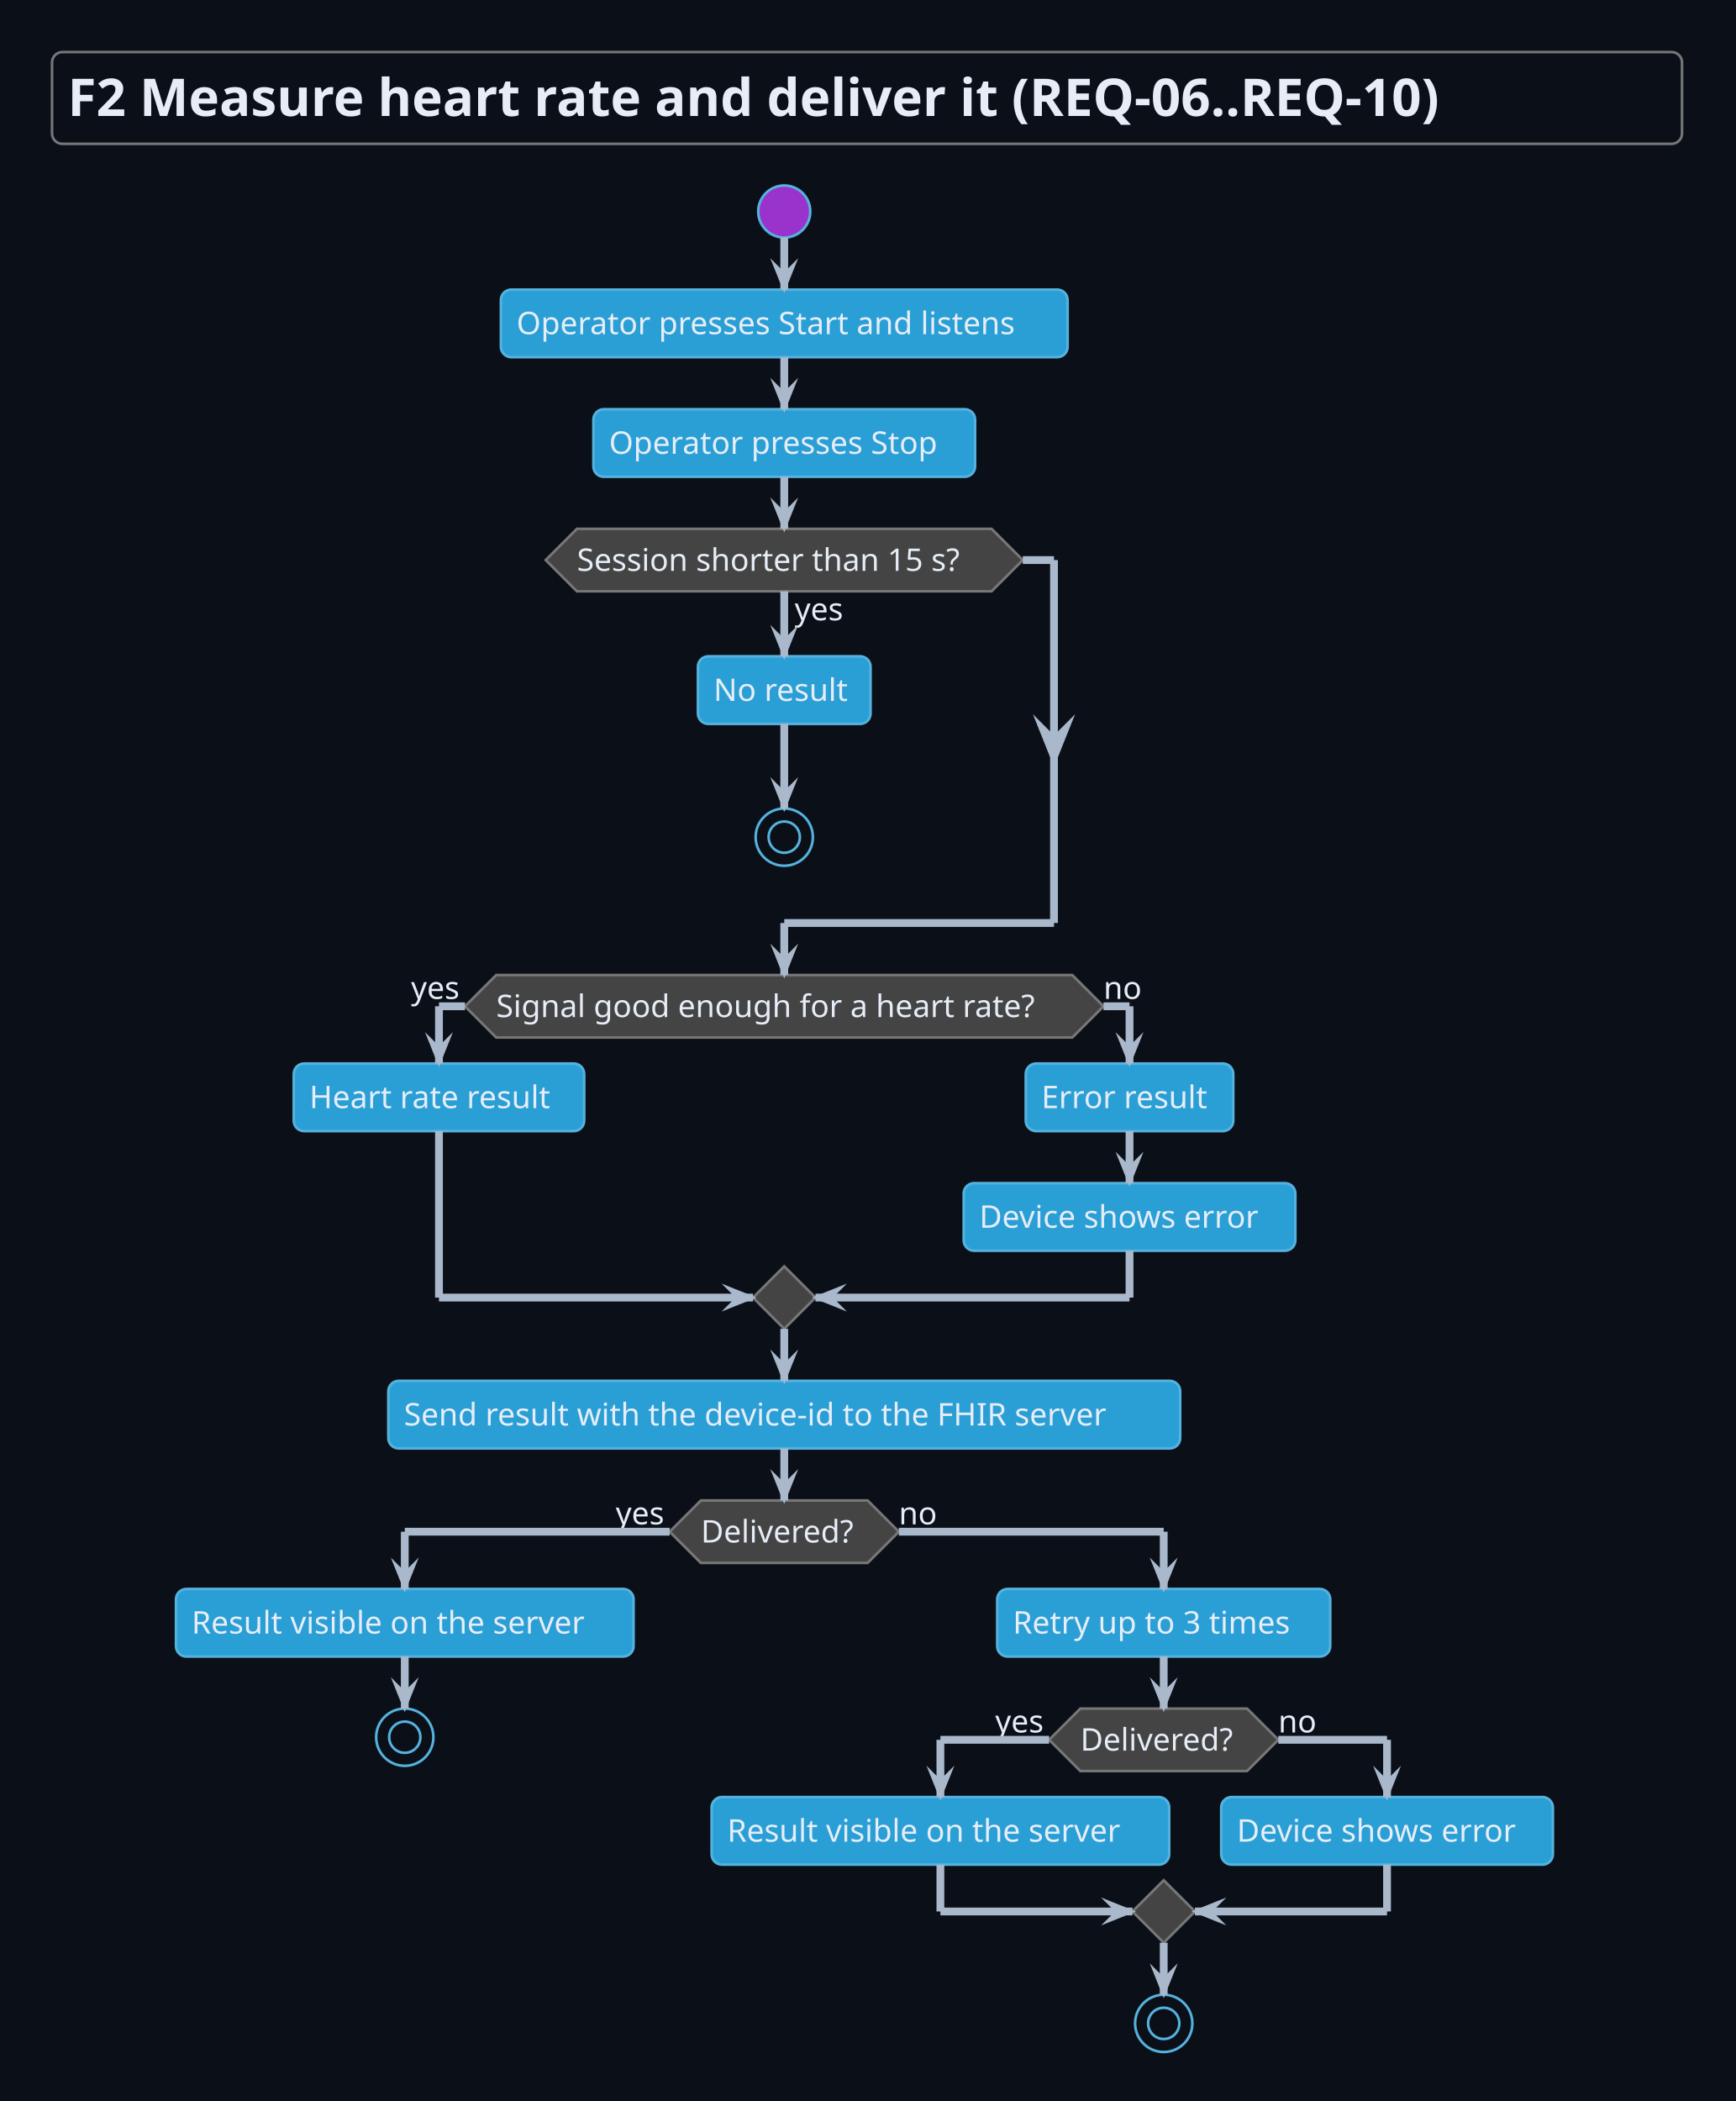
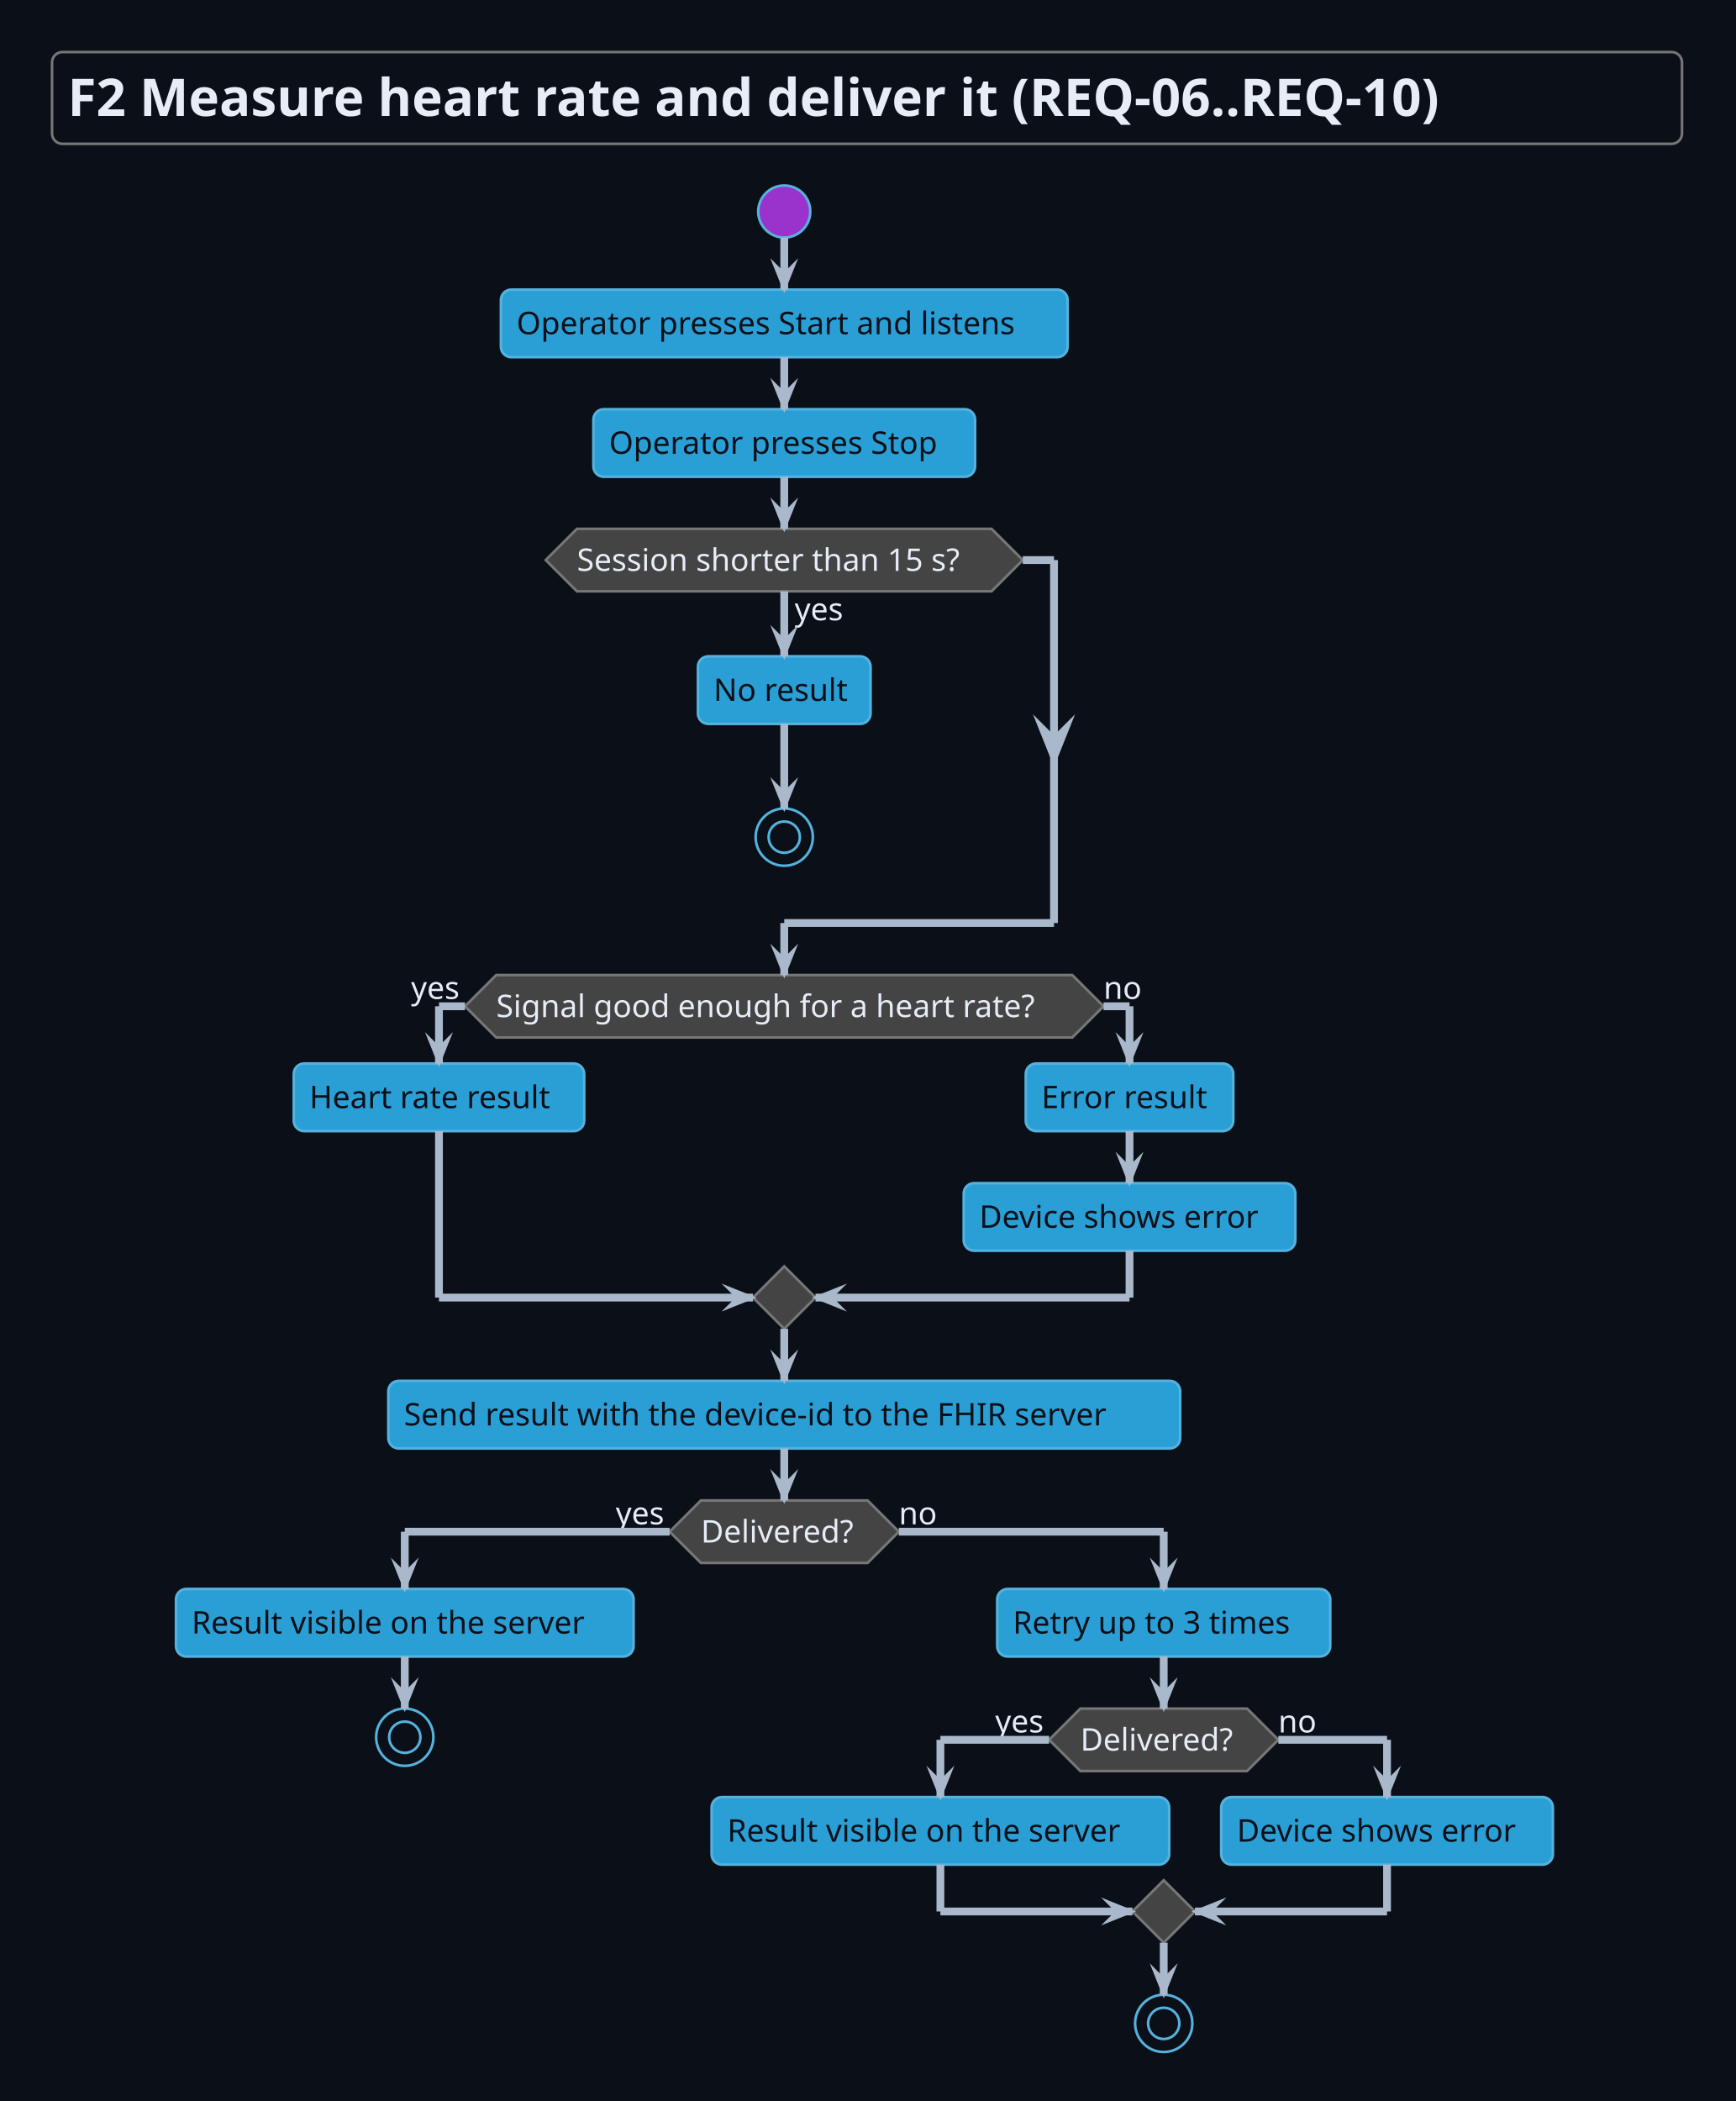
<svg xmlns="http://www.w3.org/2000/svg" version="1.1" data-diagram-type="ACTIVITY" style="width:695px;height:841px;background:#0B1018;" width="695.833px" height="841.667px" viewBox="0 0 695 841" zoomAndPan="magnify" preserveAspectRatio="none" contentStyleType="text/css">
  <defs />
  <g font-family="sans-serif" lengthAdjust="spacing">
    <rect x="0" y="0" width="695.833" height="841.667" fill="#0B1018" style="stroke:none;" />
-     <g class="title" data-source-line="7">
+     <g class="title" data-source-line="11">
      <rect x="20.833" y="20.833" width="652.555" height="36.751" fill="none" style="stroke:#777;stroke-width:1.042;" rx="4.167" ry="4.167" />
      <text x="27.083" y="46.421" fill="#E6EDF7" font-size="20.833" textLength="640.055" font-weight="700">F2 Measure heart rate and deliver it (REQ-06..REQ-10)</text>
    </g>
    <ellipse cx="313.97" cy="84.668" rx="10.417" ry="10.417" fill="#93C" style="stroke:#55B2DE;stroke-width:1.042;" />
    <rect x="200.534" y="115.918" width="226.874" height="27.051" fill="#2A9FD6" style="stroke:#55B2DE;stroke-width:1.042;" rx="4.167" ry="4.167" />
-     <text x="206.784" y="133.771" fill="#E6EDF7" font-size="12.5" textLength="214.374">Operator presses Start and listens</text>
+     <text x="206.784" y="133.771" fill="#0B1018" font-size="12.5" textLength="214.374">Operator presses Start and listens</text>
    <rect x="237.567" y="163.802" width="152.808" height="27.051" fill="#2A9FD6" style="stroke:#55B2DE;stroke-width:1.042;" rx="4.167" ry="4.167" />
-     <text x="243.817" y="181.655" fill="#E6EDF7" font-size="12.5" textLength="140.308">Operator presses Stop</text>
+     <text x="243.817" y="181.655" fill="#0B1018" font-size="12.5" textLength="140.308">Operator presses Stop</text>
    <rect x="279.415" y="262.712" width="69.11" height="27.051" fill="#2A9FD6" style="stroke:#55B2DE;stroke-width:1.042;" rx="4.167" ry="4.167" />
-     <text x="285.665" y="280.564" fill="#E6EDF7" font-size="12.5" textLength="56.61">No result</text>
+     <text x="285.665" y="280.564" fill="#0B1018" font-size="12.5" textLength="56.61">No result</text>
    <ellipse cx="313.97" cy="335.091" rx="11.458" ry="11.458" fill="none" style="stroke:#55B2DE;stroke-width:1.042;" />
    <ellipse cx="313.97" cy="335.091" rx="6.25" ry="6.25" fill="none" style="stroke:#55B2DE;stroke-width:1.042;" />
    <polygon points="230.972,211.686,396.969,211.686,409.469,224.186,396.969,236.686,230.972,236.686,218.472,224.186,230.972,211.686" fill="#444" style="stroke:#777;stroke-width:1.042;stroke-linejoin:miter;stroke-miterlimit:10;" />
    <text x="318.137" y="248.289" fill="#E6EDF7" font-size="12.5" textLength="21.6">yes</text>
    <text x="230.972" y="228.514" fill="#E6EDF7" font-size="12.5" textLength="165.997">Session shorter than 15 s?</text>
    <polygon points="198.657,390.299,429.284,390.299,441.784,402.799,429.284,415.299,198.657,415.299,186.157,402.799,198.657,390.299" fill="#444" style="stroke:#777;stroke-width:1.042;stroke-linejoin:miter;stroke-miterlimit:10;" />
    <text x="198.657" y="407.127" fill="#E6EDF7" font-size="12.5" textLength="230.627">Signal good enough for a heart rate?</text>
    <text x="164.556" y="399.851" fill="#E6EDF7" font-size="12.5" textLength="21.6">yes</text>
    <text x="441.784" y="399.851" fill="#E6EDF7" font-size="12.5" textLength="15.57">no</text>
    <rect x="117.607" y="425.716" width="116.266" height="27.051" fill="#2A9FD6" style="stroke:#55B2DE;stroke-width:1.042;" rx="4.167" ry="4.167" />
-     <text x="123.857" y="443.569" fill="#E6EDF7" font-size="12.5" textLength="103.766">Heart rate result</text>
+     <text x="123.857" y="443.569" fill="#0B1018" font-size="12.5" textLength="103.766">Heart rate result</text>
    <rect x="410.663" y="425.716" width="83.075" height="27.051" fill="#2A9FD6" style="stroke:#55B2DE;stroke-width:1.042;" rx="4.167" ry="4.167" />
-     <text x="416.913" y="443.569" fill="#E6EDF7" font-size="12.5" textLength="70.575">Error result</text>
+     <text x="416.913" y="443.569" fill="#0B1018" font-size="12.5" textLength="70.575">Error result</text>
    <rect x="385.816" y="473.6" width="132.77" height="27.051" fill="#2A9FD6" style="stroke:#55B2DE;stroke-width:1.042;" rx="4.167" ry="4.167" />
-     <text x="392.066" y="491.453" fill="#E6EDF7" font-size="12.5" textLength="120.27">Device shows error</text>
+     <text x="392.066" y="491.453" fill="#0B1018" font-size="12.5" textLength="120.27">Device shows error</text>
    <polygon points="313.97,506.901,326.47,519.401,313.97,531.901,301.47,519.401,313.97,506.901" fill="#444" style="stroke:#777;stroke-width:1.042;stroke-linejoin:miter;stroke-miterlimit:10;" />
    <rect x="155.465" y="552.734" width="317.01" height="27.051" fill="#2A9FD6" style="stroke:#55B2DE;stroke-width:1.042;" rx="4.167" ry="4.167" />
-     <text x="161.715" y="570.587" fill="#E6EDF7" font-size="12.5" textLength="304.51">Send result with the device-id to the FHIR server</text>
+     <text x="161.715" y="570.587" fill="#0B1018" font-size="12.5" textLength="304.51">Send result with the device-id to the FHIR server</text>
    <polygon points="280.596,600.618,347.344,600.618,359.844,613.118,347.344,625.618,280.596,625.618,268.096,613.118,280.596,600.618" fill="#444" style="stroke:#777;stroke-width:1.042;stroke-linejoin:miter;stroke-miterlimit:10;" />
    <text x="280.596" y="617.446" fill="#E6EDF7" font-size="12.5" textLength="66.748">Delivered?</text>
    <text x="246.496" y="610.17" fill="#E6EDF7" font-size="12.5" textLength="21.6">yes</text>
    <text x="359.844" y="610.17" fill="#E6EDF7" font-size="12.5" textLength="15.57">no</text>
    <rect x="70.458" y="636.035" width="183.185" height="27.051" fill="#2A9FD6" style="stroke:#55B2DE;stroke-width:1.042;" rx="4.167" ry="4.167" />
-     <text x="76.708" y="653.888" fill="#E6EDF7" font-size="12.5" textLength="170.685">Result visible on the server</text>
+     <text x="76.708" y="653.888" fill="#0B1018" font-size="12.5" textLength="170.685">Result visible on the server</text>
    <ellipse cx="162.05" cy="695.378" rx="11.458" ry="11.458" fill="none" style="stroke:#55B2DE;stroke-width:1.042;" />
    <ellipse cx="162.05" cy="695.378" rx="6.25" ry="6.25" fill="none" style="stroke:#55B2DE;stroke-width:1.042;" />
    <rect x="399.231" y="636.035" width="133.319" height="27.051" fill="#2A9FD6" style="stroke:#55B2DE;stroke-width:1.042;" rx="4.167" ry="4.167" />
-     <text x="405.481" y="653.888" fill="#E6EDF7" font-size="12.5" textLength="120.819">Retry up to 3 times</text>
+     <text x="405.481" y="653.888" fill="#0B1018" font-size="12.5" textLength="120.819">Retry up to 3 times</text>
    <polygon points="432.516,683.919,499.265,683.919,511.765,696.419,499.265,708.919,432.516,708.919,420.016,696.419,432.516,683.919" fill="#444" style="stroke:#777;stroke-width:1.042;stroke-linejoin:miter;stroke-miterlimit:10;" />
    <text x="432.516" y="700.747" fill="#E6EDF7" font-size="12.5" textLength="66.748">Delivered?</text>
    <text x="398.416" y="693.471" fill="#E6EDF7" font-size="12.5" textLength="21.6">yes</text>
    <text x="511.765" y="693.471" fill="#E6EDF7" font-size="12.5" textLength="15.57">no</text>
    <rect x="284.893" y="719.336" width="183.185" height="27.051" fill="#2A9FD6" style="stroke:#55B2DE;stroke-width:1.042;" rx="4.167" ry="4.167" />
-     <text x="291.143" y="737.189" fill="#E6EDF7" font-size="12.5" textLength="170.685">Result visible on the server</text>
+     <text x="291.143" y="737.189" fill="#0B1018" font-size="12.5" textLength="170.685">Result visible on the server</text>
    <rect x="488.911" y="719.336" width="132.77" height="27.051" fill="#2A9FD6" style="stroke:#55B2DE;stroke-width:1.042;" rx="4.167" ry="4.167" />
-     <text x="495.161" y="737.189" fill="#E6EDF7" font-size="12.5" textLength="120.27">Device shows error</text>
+     <text x="495.161" y="737.189" fill="#0B1018" font-size="12.5" textLength="120.27">Device shows error</text>
    <polygon points="465.891,752.637,478.391,765.137,465.891,777.637,453.391,765.137,465.891,752.637" fill="#444" style="stroke:#777;stroke-width:1.042;stroke-linejoin:miter;stroke-miterlimit:10;" />
    <ellipse cx="465.891" cy="809.928" rx="11.458" ry="11.458" fill="none" style="stroke:#55B2DE;stroke-width:1.042;" />
    <ellipse cx="465.891" cy="809.928" rx="6.25" ry="6.25" fill="none" style="stroke:#55B2DE;stroke-width:1.042;" />
    <line x1="313.97" y1="95.085" x2="313.97" y2="115.918" style="stroke:#A9B8CA;stroke-width:3.125;" />
    <polygon points="309.804,105.501,313.97,115.918,318.137,105.501,313.97,109.668" fill="#A9B8CA" style="stroke:#A9B8CA;stroke-width:1.042;stroke-linejoin:miter;stroke-miterlimit:10;" />
    <line x1="313.97" y1="142.969" x2="313.97" y2="163.802" style="stroke:#A9B8CA;stroke-width:3.125;" />
    <polygon points="309.804,153.385,313.97,163.802,318.137,153.385,313.97,157.552" fill="#A9B8CA" style="stroke:#A9B8CA;stroke-width:1.042;stroke-linejoin:miter;stroke-miterlimit:10;" />
    <line x1="313.97" y1="289.762" x2="313.97" y2="323.633" style="stroke:#A9B8CA;stroke-width:3.125;" />
    <polygon points="309.804,313.216,313.97,323.633,318.137,313.216,313.97,317.383" fill="#A9B8CA" style="stroke:#A9B8CA;stroke-width:1.042;stroke-linejoin:miter;stroke-miterlimit:10;" />
    <line x1="313.97" y1="236.686" x2="313.97" y2="262.712" style="stroke:#A9B8CA;stroke-width:3.125;" />
    <polygon points="309.804,252.295,313.97,262.712,318.137,252.295,313.97,256.462" fill="#A9B8CA" style="stroke:#A9B8CA;stroke-width:1.042;stroke-linejoin:miter;stroke-miterlimit:10;" />
    <line x1="409.469" y1="224.186" x2="421.969" y2="224.186" style="stroke:#A9B8CA;stroke-width:3.125;" />
    <polygon points="417.802,292.383,421.969,302.799,426.136,292.383,421.969,296.549" fill="#A9B8CA" style="stroke:#A9B8CA;stroke-width:3.125;stroke-linejoin:miter;stroke-miterlimit:10;" />
    <line x1="421.969" y1="224.186" x2="421.969" y2="369.466" style="stroke:#A9B8CA;stroke-width:3.125;" />
    <line x1="421.969" y1="369.466" x2="313.97" y2="369.466" style="stroke:#A9B8CA;stroke-width:3.125;" />
    <line x1="313.97" y1="369.466" x2="313.97" y2="390.299" style="stroke:#A9B8CA;stroke-width:3.125;" />
    <polygon points="309.804,379.883,313.97,390.299,318.137,379.883,313.97,384.049" fill="#A9B8CA" style="stroke:#A9B8CA;stroke-width:1.042;stroke-linejoin:miter;stroke-miterlimit:10;" />
    <line x1="313.97" y1="190.853" x2="313.97" y2="211.686" style="stroke:#A9B8CA;stroke-width:3.125;" />
    <polygon points="309.804,201.27,313.97,211.686,318.137,201.27,313.97,205.436" fill="#A9B8CA" style="stroke:#A9B8CA;stroke-width:1.042;stroke-linejoin:miter;stroke-miterlimit:10;" />
    <line x1="452.201" y1="452.767" x2="452.201" y2="473.6" style="stroke:#A9B8CA;stroke-width:3.125;" />
    <polygon points="448.034,463.184,452.201,473.6,456.367,463.184,452.201,467.35" fill="#A9B8CA" style="stroke:#A9B8CA;stroke-width:1.042;stroke-linejoin:miter;stroke-miterlimit:10;" />
    <line x1="186.157" y1="402.799" x2="175.74" y2="402.799" style="stroke:#A9B8CA;stroke-width:3.125;" />
    <line x1="175.74" y1="402.799" x2="175.74" y2="425.716" style="stroke:#A9B8CA;stroke-width:3.125;" />
    <polygon points="171.573,415.299,175.74,425.716,179.907,415.299,175.74,419.466" fill="#A9B8CA" style="stroke:#A9B8CA;stroke-width:1.042;stroke-linejoin:miter;stroke-miterlimit:10;" />
    <line x1="441.784" y1="402.799" x2="452.201" y2="402.799" style="stroke:#A9B8CA;stroke-width:3.125;" />
    <line x1="452.201" y1="402.799" x2="452.201" y2="425.716" style="stroke:#A9B8CA;stroke-width:3.125;" />
    <polygon points="448.034,415.299,452.201,425.716,456.367,415.299,452.201,419.466" fill="#A9B8CA" style="stroke:#A9B8CA;stroke-width:1.042;stroke-linejoin:miter;stroke-miterlimit:10;" />
    <line x1="175.74" y1="452.767" x2="175.74" y2="519.401" style="stroke:#A9B8CA;stroke-width:3.125;" />
    <line x1="175.74" y1="519.401" x2="301.47" y2="519.401" style="stroke:#A9B8CA;stroke-width:3.125;" />
    <polygon points="291.054,515.234,301.47,519.401,291.054,523.568,295.22,519.401" fill="#A9B8CA" style="stroke:#A9B8CA;stroke-width:1.042;stroke-linejoin:miter;stroke-miterlimit:10;" />
    <line x1="452.201" y1="500.651" x2="452.201" y2="519.401" style="stroke:#A9B8CA;stroke-width:3.125;" />
    <line x1="452.201" y1="519.401" x2="326.47" y2="519.401" style="stroke:#A9B8CA;stroke-width:3.125;" />
    <polygon points="336.887,515.234,326.47,519.401,336.887,523.568,332.72,519.401" fill="#A9B8CA" style="stroke:#A9B8CA;stroke-width:1.042;stroke-linejoin:miter;stroke-miterlimit:10;" />
    <line x1="313.97" y1="531.901" x2="313.97" y2="552.734" style="stroke:#A9B8CA;stroke-width:3.125;" />
    <polygon points="309.804,542.318,313.97,552.734,318.137,542.318,313.97,546.484" fill="#A9B8CA" style="stroke:#A9B8CA;stroke-width:1.042;stroke-linejoin:miter;stroke-miterlimit:10;" />
    <line x1="162.05" y1="663.086" x2="162.05" y2="683.919" style="stroke:#A9B8CA;stroke-width:3.125;" />
    <polygon points="157.884,673.503,162.05,683.919,166.217,673.503,162.05,677.669" fill="#A9B8CA" style="stroke:#A9B8CA;stroke-width:1.042;stroke-linejoin:miter;stroke-miterlimit:10;" />
    <line x1="420.016" y1="696.419" x2="376.485" y2="696.419" style="stroke:#A9B8CA;stroke-width:3.125;" />
    <line x1="376.485" y1="696.419" x2="376.485" y2="719.336" style="stroke:#A9B8CA;stroke-width:3.125;" />
    <polygon points="372.319,708.919,376.485,719.336,380.652,708.919,376.485,713.086" fill="#A9B8CA" style="stroke:#A9B8CA;stroke-width:1.042;stroke-linejoin:miter;stroke-miterlimit:10;" />
    <line x1="511.765" y1="696.419" x2="555.296" y2="696.419" style="stroke:#A9B8CA;stroke-width:3.125;" />
    <line x1="555.296" y1="696.419" x2="555.296" y2="719.336" style="stroke:#A9B8CA;stroke-width:3.125;" />
    <polygon points="551.129,708.919,555.296,719.336,559.462,708.919,555.296,713.086" fill="#A9B8CA" style="stroke:#A9B8CA;stroke-width:1.042;stroke-linejoin:miter;stroke-miterlimit:10;" />
    <line x1="376.485" y1="746.387" x2="376.485" y2="765.137" style="stroke:#A9B8CA;stroke-width:3.125;" />
    <line x1="376.485" y1="765.137" x2="453.391" y2="765.137" style="stroke:#A9B8CA;stroke-width:3.125;" />
    <polygon points="442.974,760.97,453.391,765.137,442.974,769.303,447.141,765.137" fill="#A9B8CA" style="stroke:#A9B8CA;stroke-width:1.042;stroke-linejoin:miter;stroke-miterlimit:10;" />
    <line x1="555.296" y1="746.387" x2="555.296" y2="765.137" style="stroke:#A9B8CA;stroke-width:3.125;" />
    <line x1="555.296" y1="765.137" x2="478.391" y2="765.137" style="stroke:#A9B8CA;stroke-width:3.125;" />
    <polygon points="488.807,760.97,478.391,765.137,488.807,769.303,484.641,765.137" fill="#A9B8CA" style="stroke:#A9B8CA;stroke-width:1.042;stroke-linejoin:miter;stroke-miterlimit:10;" />
    <line x1="465.891" y1="663.086" x2="465.891" y2="683.919" style="stroke:#A9B8CA;stroke-width:3.125;" />
    <polygon points="461.724,673.503,465.891,683.919,470.057,673.503,465.891,677.669" fill="#A9B8CA" style="stroke:#A9B8CA;stroke-width:1.042;stroke-linejoin:miter;stroke-miterlimit:10;" />
    <line x1="465.891" y1="777.637" x2="465.891" y2="798.47" style="stroke:#A9B8CA;stroke-width:3.125;" />
    <polygon points="461.724,788.053,465.891,798.47,470.057,788.053,465.891,792.22" fill="#A9B8CA" style="stroke:#A9B8CA;stroke-width:1.042;stroke-linejoin:miter;stroke-miterlimit:10;" />
    <line x1="268.096" y1="613.118" x2="162.05" y2="613.118" style="stroke:#A9B8CA;stroke-width:3.125;" />
    <line x1="162.05" y1="613.118" x2="162.05" y2="636.035" style="stroke:#A9B8CA;stroke-width:3.125;" />
    <polygon points="157.884,625.618,162.05,636.035,166.217,625.618,162.05,629.785" fill="#A9B8CA" style="stroke:#A9B8CA;stroke-width:1.042;stroke-linejoin:miter;stroke-miterlimit:10;" />
    <line x1="359.844" y1="613.118" x2="465.891" y2="613.118" style="stroke:#A9B8CA;stroke-width:3.125;" />
    <line x1="465.891" y1="613.118" x2="465.891" y2="636.035" style="stroke:#A9B8CA;stroke-width:3.125;" />
    <polygon points="461.724,625.618,465.891,636.035,470.057,625.618,465.891,629.785" fill="#A9B8CA" style="stroke:#A9B8CA;stroke-width:1.042;stroke-linejoin:miter;stroke-miterlimit:10;" />
    <line x1="313.97" y1="579.785" x2="313.97" y2="600.618" style="stroke:#A9B8CA;stroke-width:3.125;" />
    <polygon points="309.804,590.202,313.97,600.618,318.137,590.202,313.97,594.368" fill="#A9B8CA" style="stroke:#A9B8CA;stroke-width:1.042;stroke-linejoin:miter;stroke-miterlimit:10;" />
  </g>
</svg>
